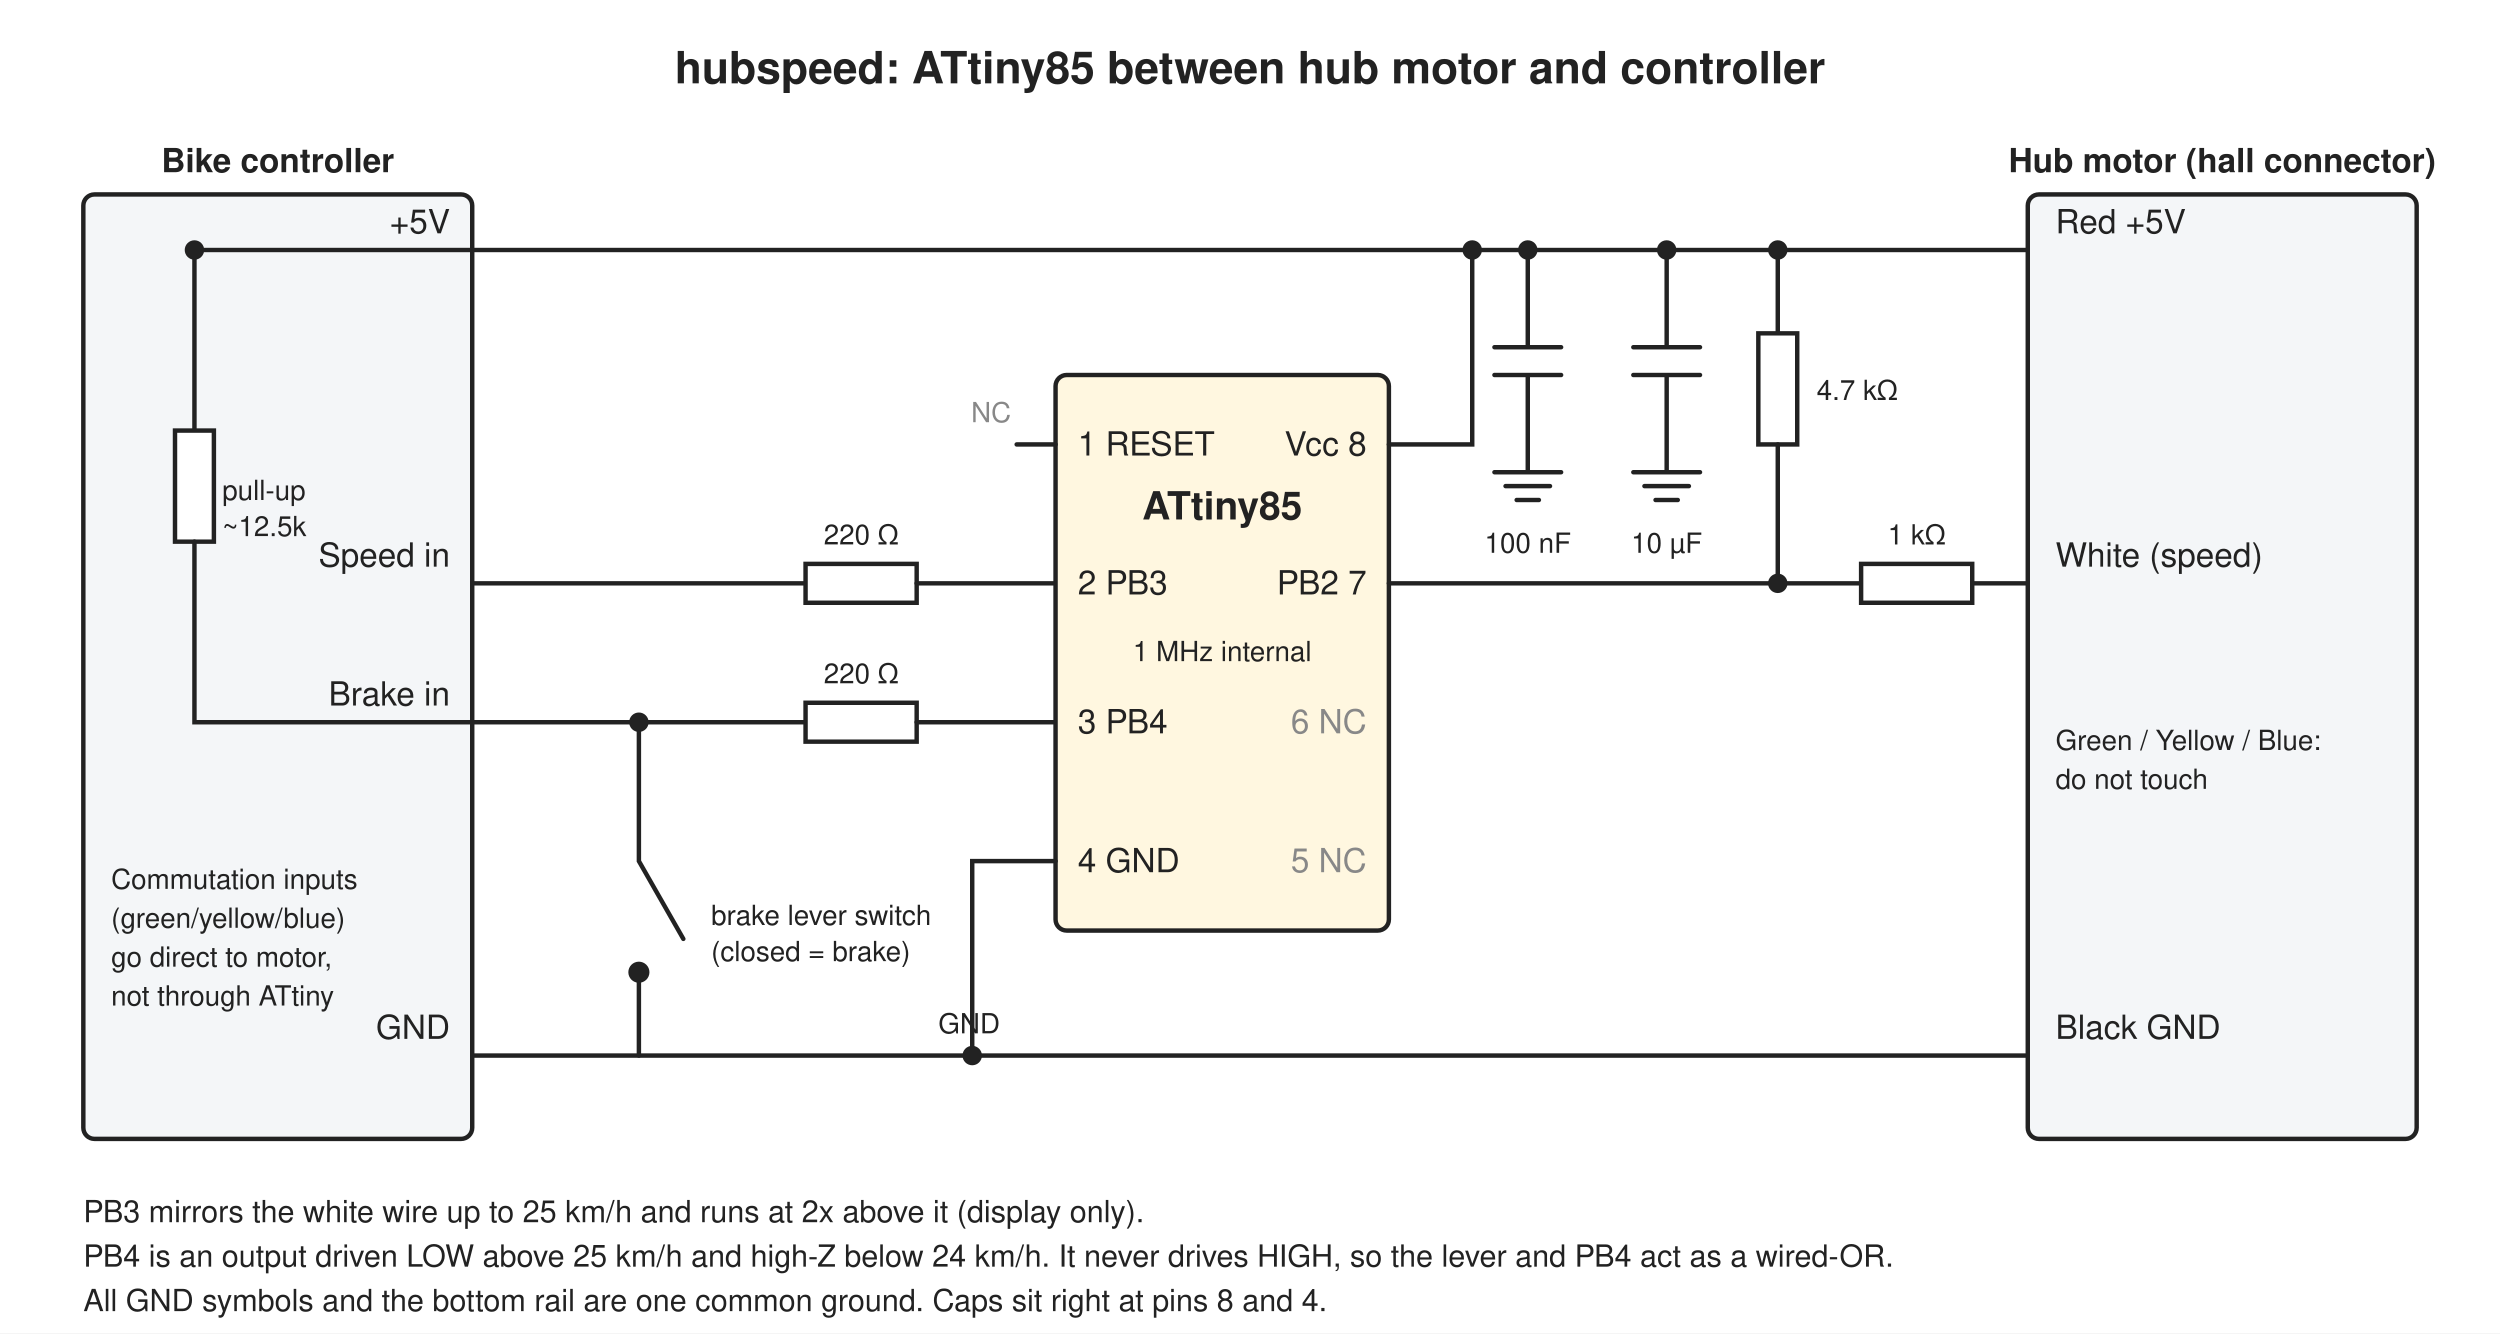
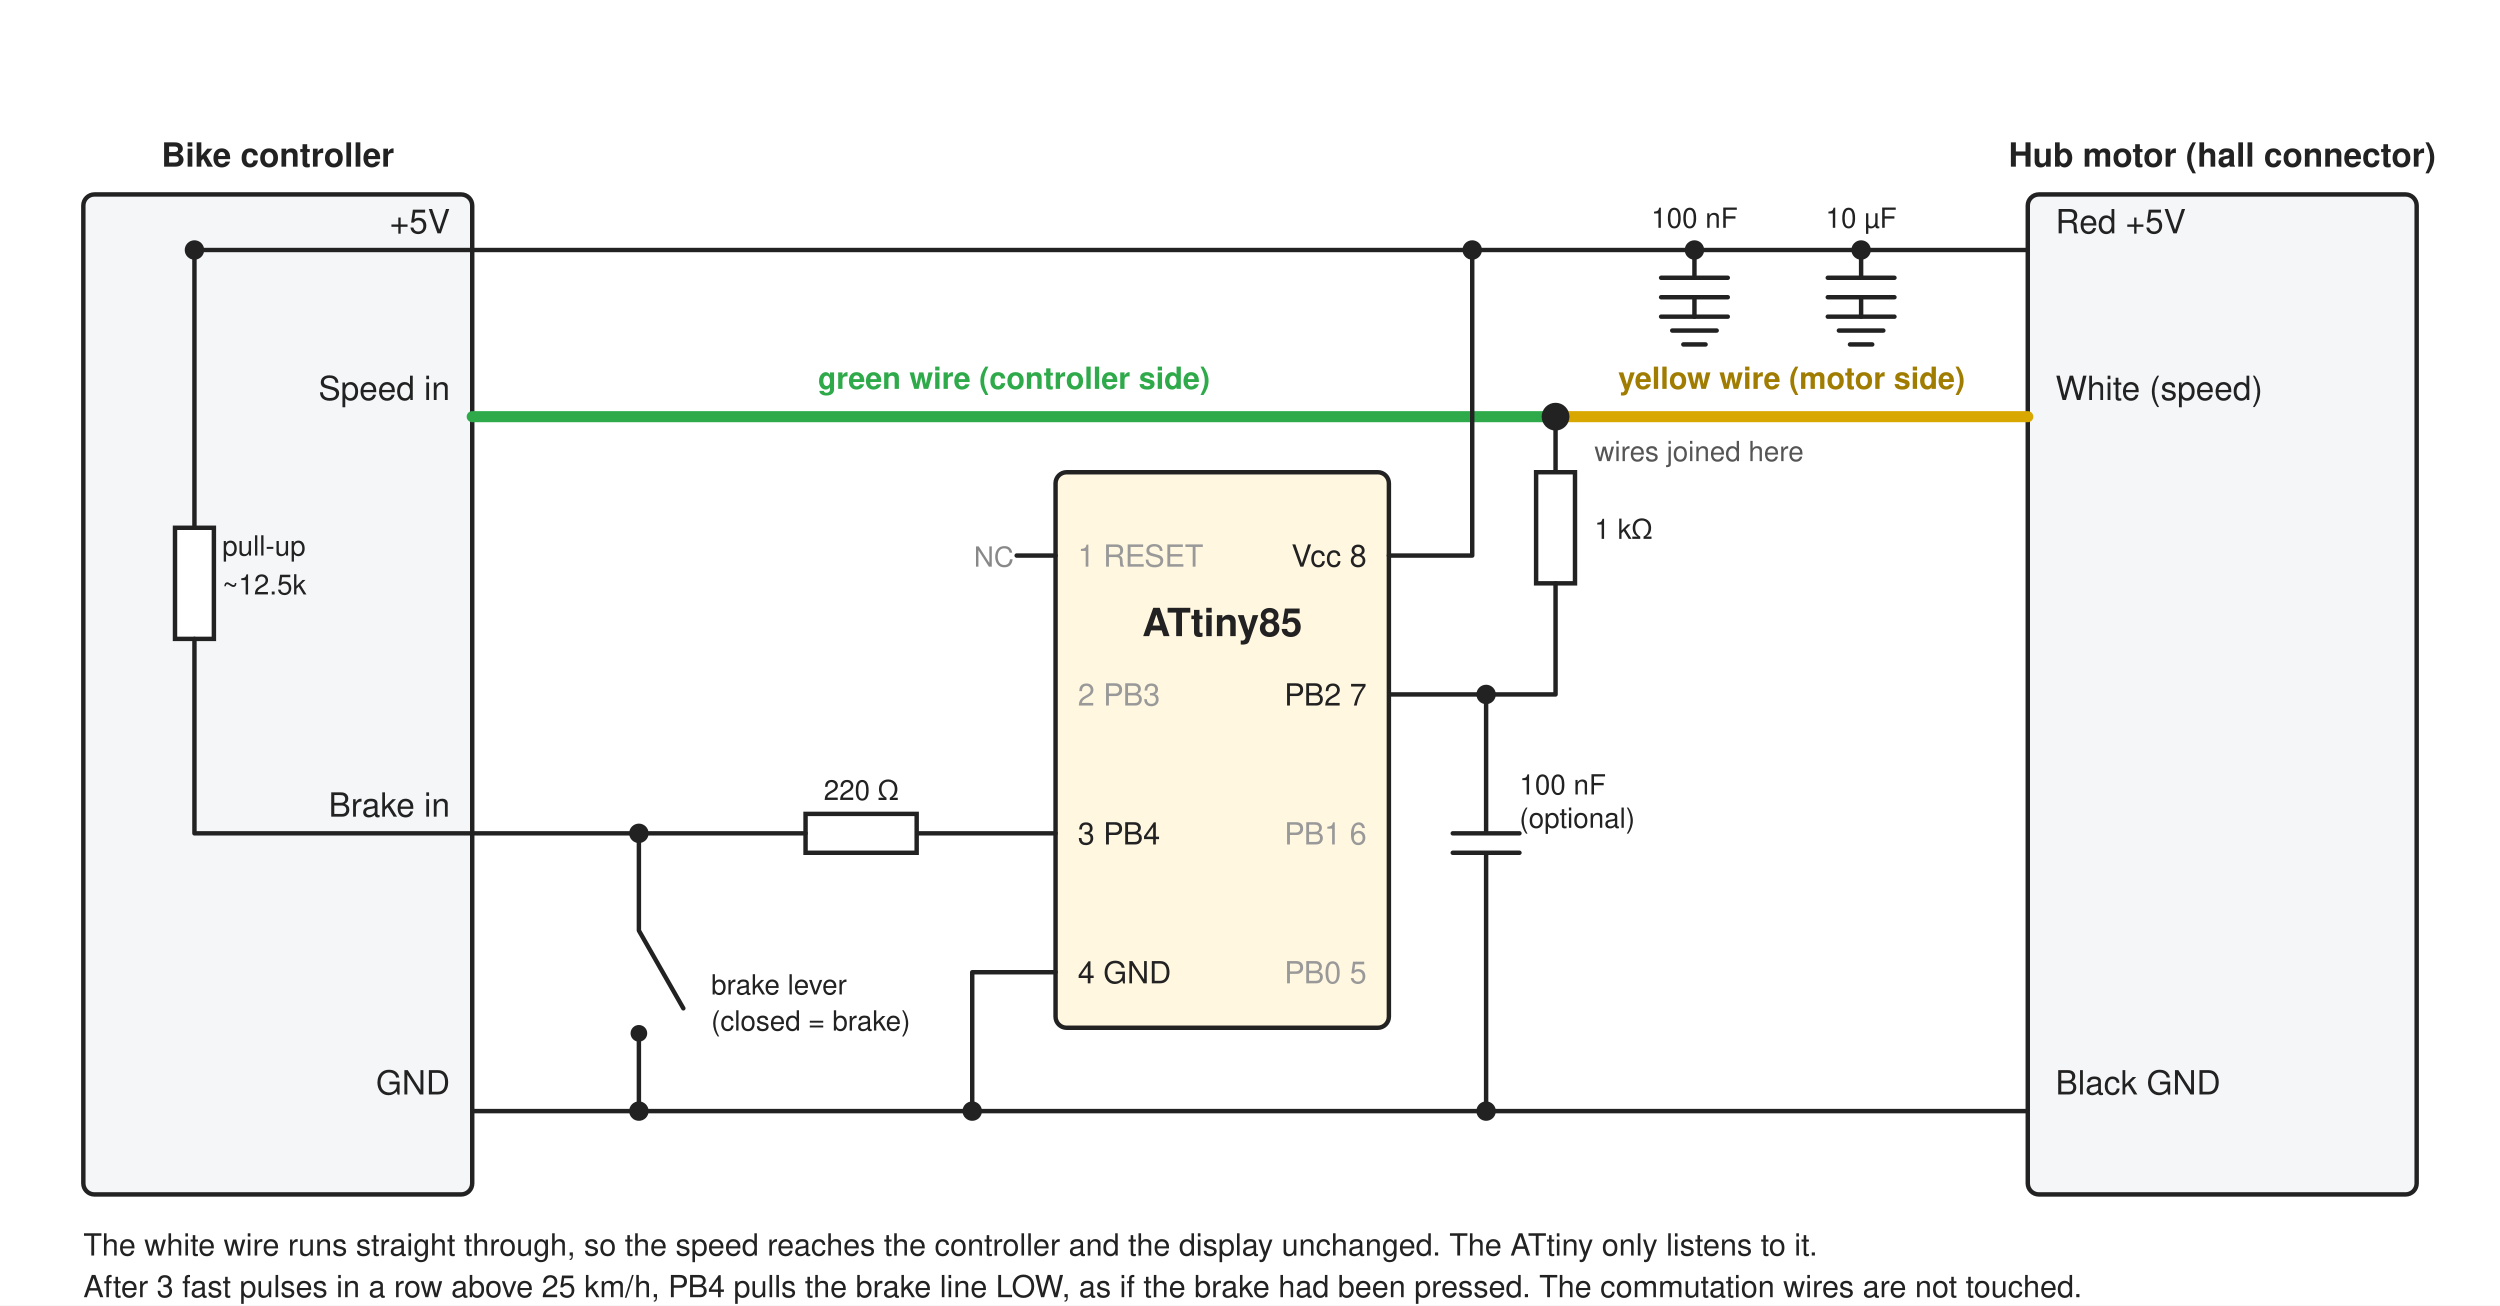
- <svg xmlns="http://www.w3.org/2000/svg" viewBox="0 0 900 480" font-family="Helvetica, Arial, sans-serif" font-size="12">
-   <rect width="900" height="480" fill="#ffffff" />
-   <g stroke="#222" stroke-width="1.6" fill="none" stroke-linecap="round">
-     <rect x="30" y="70" width="140" height="340" rx="4" fill="#f4f6f8" />
-     <path d="M70 90 H730" />
-     <path d="M170 380 H730" />
-     <path d="M70 90 V155" />
-     <rect x="63" y="155" width="14" height="40" fill="#fff" />
-     <path d="M70 195 V260 H170" />
-     <path d="M170 210 H290" />
-     <rect x="290" y="203" width="40" height="14" fill="#fff" />
-     <path d="M330 210 H380" />
-     <path d="M170 260 H290" />
-     <rect x="290" y="253" width="40" height="14" fill="#fff" />
-     <path d="M330 260 H380" />
-     <path d="M230 260 V310 L246 338 M230 350 V380" />
-     <circle cx="230" cy="350" r="3" fill="#222" />
-     <rect x="380" y="135" width="120" height="200" rx="4" fill="#fff7e0" />
-     <path d="M380 160 H366 M380 310 H350 V380" />
-     <path d="M500 160 H530 V90" />
-     <path d="M500 210 H640" />
-     <path d="M640 90 V120" />
-     <rect x="633" y="120" width="14" height="40" fill="#fff" />
-     <path d="M640 160 V210" />
-     <path d="M640 210 H670" />
-     <rect x="670" y="203" width="40" height="14" fill="#fff" />
-     <path d="M710 210 H730" />
-     <path d="M550 90 V125 M538 125 H562 M538 135 H562 M550 135 V170 M538 170 H562 M542 175 H558 M546 180 H554" />
-     <path d="M600 90 V125 M588 125 H612 M588 135 H612 M600 135 V170 M588 170 H612 M592 175 H608 M596 180 H604" />
-     <rect x="730" y="70" width="140" height="340" rx="4" fill="#f4f6f8" />
-   </g>
-   <g fill="#222">
-     <circle cx="230" cy="260" r="3.5" />
-     <circle cx="350" cy="380" r="3.5" />
-     <circle cx="530" cy="90" r="3.5" />
-     <circle cx="640" cy="210" r="3.5" />
-     <circle cx="550" cy="90" r="3.5" />
-     <circle cx="600" cy="90" r="3.5" />
-     <circle cx="640" cy="90" r="3.5" />
-     <circle cx="70" cy="90" r="3.5" />
-   </g>
-   <g fill="#222">
-     <text x="450" y="30" text-anchor="middle" font-size="16" font-weight="bold">hubspeed: ATtiny85 between hub motor and controller</text>
-     <text x="100" y="62" text-anchor="middle" font-weight="bold">Bike controller</text>
-     <text x="800" y="62" text-anchor="middle" font-weight="bold">Hub motor (hall connector)</text>
-     <text x="162" y="84" text-anchor="end">+5V</text>
-     <text x="162" y="204" text-anchor="end">Speed in</text>
-     <text x="162" y="254" text-anchor="end">Brake in</text>
-     <text x="162" y="374" text-anchor="end">GND</text>
-     <text x="80" y="180" font-size="10">pull-up</text>
-     <text x="80" y="193" font-size="10">~12.5k</text>
-     <text x="40" y="320" font-size="10">Commutation inputs</text>
-     <text x="40" y="334" font-size="10">(green/yellow/blue)</text>
-     <text x="40" y="348" font-size="10">go direct to motor,</text>
-     <text x="40" y="362" font-size="10">not through ATtiny</text>
-     <text x="740" y="84">Red +5V</text>
-     <text x="740" y="204">White (speed)</text>
-     <text x="740" y="374">Black GND</text>
-     <text x="740" y="270" font-size="10">Green / Yellow / Blue:</text>
-     <text x="740" y="284" font-size="10">do not touch</text>
-     <text x="310" y="196" text-anchor="middle" font-size="10">220 Ω</text>
-     <text x="310" y="246" text-anchor="middle" font-size="10">220 Ω</text>
-     <text x="690" y="196" text-anchor="middle" font-size="10">1 kΩ</text>
-     <text x="654" y="144" font-size="10">4.7 kΩ</text>
-     <text x="550" y="199" text-anchor="middle" font-size="10">100 nF</text>
-     <text x="600" y="199" text-anchor="middle" font-size="10">10 µF</text>
-     <text x="256" y="333" font-size="10">brake lever switch</text>
-     <text x="256" y="346" font-size="10">(closed = brake)</text>
-     <text x="360" y="372" text-anchor="end" font-size="10">GND</text>
-     <text x="440" y="187" text-anchor="middle" font-weight="bold" font-size="14">ATtiny85</text>
-     <text x="440" y="238" text-anchor="middle" font-size="10">1 MHz internal</text>
-     <text x="388" y="164">1 RESET</text>
-     <text x="388" y="214">2 PB3</text>
-     <text x="388" y="264">3 PB4</text>
-     <text x="388" y="314">4 GND</text>
-     <text x="492" y="164" text-anchor="end">Vcc 8</text>
-     <text x="492" y="214" text-anchor="end">PB2 7</text>
-     <text x="492" y="264" text-anchor="end" fill="#888">6 NC</text>
-     <text x="492" y="314" text-anchor="end" fill="#888">5 NC</text>
-     <text x="364" y="152" text-anchor="end" font-size="10" fill="#888">NC</text>
-     <text x="30" y="440" font-size="11">PB3 mirrors the white wire up to 25 km/h and runs at 2x above it (display only).</text>
-     <text x="30" y="456" font-size="11">PB4 is an output driven LOW above 25 km/h and high-Z below 24 km/h. It never drives HIGH, so the lever and PB4 act as a wired-OR.</text>
-     <text x="30" y="472" font-size="11">All GND symbols and the bottom rail are one common ground. Caps sit right at pins 8 and 4.</text>
-   </g>
+ <svg xmlns="http://www.w3.org/2000/svg" viewBox="0 0 900 470" font-family="Helvetica, Arial, sans-serif" font-size="12">
+   <rect width="900" height="470" fill="#ffffff" />
+   <rect x="30" y="70" width="140" height="360" rx="4" fill="#f4f6f8" stroke="#222" stroke-width="1.6" />
+   <rect x="730" y="70" width="140" height="360" rx="4" fill="#f4f6f8" stroke="#222" stroke-width="1.6" />
+   <text x="100" y="60" text-anchor="middle" font-size="12" fill="#222" font-weight="bold">Bike controller</text>
+   <text x="800" y="60" text-anchor="middle" font-size="12" fill="#222" font-weight="bold">Hub motor (hall connector)</text>
+   <path d="M70,90 H730" stroke="#222" stroke-width="1.6" fill="none" stroke-linecap="round" stroke-linejoin="round" />
+   <path d="M170,400 H730" stroke="#222" stroke-width="1.6" fill="none" stroke-linecap="round" stroke-linejoin="round" />
+   <text x="162" y="84" text-anchor="end" font-size="12" fill="#222">+5V</text>
+   <text x="162" y="394" text-anchor="end" font-size="12" fill="#222">GND</text>
+   <text x="740" y="84" text-anchor="start" font-size="12" fill="#222">Red +5V</text>
+   <text x="740" y="394" text-anchor="start" font-size="12" fill="#222">Black GND</text>
+   <circle cx="70" cy="90" r="3.5" fill="#222" />
+   <path d="M70,90 V190" stroke="#222" stroke-width="1.6" fill="none" stroke-linecap="round" stroke-linejoin="round" />
+   <rect x="63" y="190" width="14" height="40" fill="#fff" stroke="#222" stroke-width="1.6" />
+   <path d="M70,230 V300 H170" stroke="#222" stroke-width="1.6" fill="none" stroke-linecap="round" stroke-linejoin="round" />
+   <text x="80" y="200" text-anchor="start" font-size="10" fill="#222">pull-up</text>
+   <text x="80" y="214" text-anchor="start" font-size="10" fill="#222">~12.5k</text>
+   <text x="162" y="294" text-anchor="end" font-size="12" fill="#222">Brake in</text>
+   <text x="162" y="144" text-anchor="end" font-size="12" fill="#222">Speed in</text>
+   <text x="740" y="144" text-anchor="start" font-size="12" fill="#222">White (speed)</text>
+   <path d="M170,150 H560" stroke="#2eaa4a" stroke-width="4" fill="none" stroke-linecap="round" stroke-linejoin="round" />
+   <path d="M560,150 H730" stroke="#d9a800" stroke-width="4" fill="none" stroke-linecap="round" stroke-linejoin="round" />
+   <text x="365" y="140" text-anchor="middle" font-size="11" fill="#2eaa4a" font-weight="bold">green wire (controller side)</text>
+   <text x="645" y="140" text-anchor="middle" font-size="11" fill="#a07c00" font-weight="bold">yellow wire (motor side)</text>
+   <text x="574" y="166" text-anchor="start" font-size="10" fill="#555">wires joined here</text>
+   <circle cx="560" cy="150" r="5" fill="#222" />
+   <path d="M560,150 V170" stroke="#222" stroke-width="1.6" fill="none" stroke-linecap="round" stroke-linejoin="round" />
+   <rect x="553" y="170" width="14" height="40" fill="#fff" stroke="#222" stroke-width="1.6" />
+   <path d="M560,210 V250 H500" stroke="#222" stroke-width="1.6" fill="none" stroke-linecap="round" stroke-linejoin="round" />
+   <text x="574" y="194" text-anchor="start" font-size="10" fill="#222">1 kΩ</text>
+   <rect x="380" y="170" width="120" height="200" rx="4" fill="#fff7e0" stroke="#222" stroke-width="1.6" />
+   <text x="440" y="229" text-anchor="middle" font-size="14" fill="#222" font-weight="bold">ATtiny85</text>
+   <text x="388" y="204" text-anchor="start" font-size="11" fill="#999">1 RESET</text>
+   <text x="492" y="204" text-anchor="end" font-size="11" fill="#222">Vcc 8</text>
+   <text x="388" y="254" text-anchor="start" font-size="11" fill="#999">2 PB3</text>
+   <text x="492" y="254" text-anchor="end" font-size="11" fill="#222">PB2 7</text>
+   <text x="388" y="304" text-anchor="start" font-size="11" fill="#222">3 PB4</text>
+   <text x="492" y="304" text-anchor="end" font-size="11" fill="#999">PB1 6</text>
+   <text x="388" y="354" text-anchor="start" font-size="11" fill="#222">4 GND</text>
+   <text x="492" y="354" text-anchor="end" font-size="11" fill="#999">PB0 5</text>
+   <text x="365" y="204" text-anchor="end" font-size="10" fill="#888">NC</text>
+   <path d="M380,200 H366" stroke="#222" stroke-width="1.6" fill="none" stroke-linecap="round" stroke-linejoin="round" />
+   <circle cx="535" cy="250" r="3.5" fill="#222" />
+   <path d="M535,250 V300 M523,300 H547 M523,307 H547 M535,307 V400" stroke="#222" stroke-width="1.6" fill="none" stroke-linecap="round" stroke-linejoin="round" />
+   <circle cx="535" cy="400" r="3.5" fill="#222" />
+   <text x="547" y="286" text-anchor="start" font-size="10" fill="#222">100 nF</text>
+   <text x="547" y="298" text-anchor="start" font-size="10" fill="#222">(optional)</text>
+   <path d="M500,200 H530 V90" stroke="#222" stroke-width="1.6" fill="none" stroke-linecap="round" stroke-linejoin="round" />
+   <circle cx="530" cy="90" r="3.5" fill="#222" />
+   <circle cx="610" cy="90" r="3.5" fill="#222" />
+   <path d="M610,90 V100 M598,100 H622 M598,107 H622 M610,107 V114" stroke="#222" stroke-width="1.6" fill="none" stroke-linecap="round" stroke-linejoin="round" />
+   <path d="M598,114 H622 M602,119 H618 M606,124 H614" stroke="#222" stroke-width="1.6" fill="none" stroke-linecap="round" stroke-linejoin="round" />
+   <text x="610" y="82" text-anchor="middle" font-size="10" fill="#222">100 nF</text>
+   <circle cx="670" cy="90" r="3.5" fill="#222" />
+   <path d="M670,90 V100 M658,100 H682 M658,107 H682 M670,107 V114" stroke="#222" stroke-width="1.6" fill="none" stroke-linecap="round" stroke-linejoin="round" />
+   <path d="M658,114 H682 M662,119 H678 M666,124 H674" stroke="#222" stroke-width="1.6" fill="none" stroke-linecap="round" stroke-linejoin="round" />
+   <text x="670" y="82" text-anchor="middle" font-size="10" fill="#222">10 µF</text>
+   <path d="M380,350 H350 V400" stroke="#222" stroke-width="1.6" fill="none" stroke-linecap="round" stroke-linejoin="round" />
+   <circle cx="350" cy="400" r="3.5" fill="#222" />
+   <path d="M380,300 H330" stroke="#222" stroke-width="1.6" fill="none" stroke-linecap="round" stroke-linejoin="round" />
+   <rect x="290" y="293" width="40" height="14" fill="#fff" stroke="#222" stroke-width="1.6" />
+   <path d="M290,300 H170" stroke="#222" stroke-width="1.6" fill="none" stroke-linecap="round" stroke-linejoin="round" />
+   <text x="310" y="288" text-anchor="middle" font-size="10" fill="#222">220 Ω</text>
+   <circle cx="230" cy="300" r="3.5" fill="#222" />
+   <path d="M230,300 V335 L246,363 M230,372 V400" stroke="#222" stroke-width="1.6" fill="none" stroke-linecap="round" stroke-linejoin="round" />
+   <circle cx="230" cy="372" r="3" fill="#222" />
+   <circle cx="230" cy="400" r="3.5" fill="#222" />
+   <text x="256" y="358" text-anchor="start" font-size="10" fill="#222">brake lever</text>
+   <text x="256" y="371" text-anchor="start" font-size="10" fill="#222">(closed = brake)</text>
+   <text x="30" y="452" text-anchor="start" font-size="11" fill="#222">The white wire runs straight through, so the speed reaches the controller and the display unchanged. The ATtiny only listens to it.</text>
+   <text x="30" y="467" text-anchor="start" font-size="11" fill="#222">After 3 fast pulses in a row above 25 km/h, PB4 pulls the brake line LOW, as if the brake had been pressed. The commutation wires are not touched.</text>
</svg>
